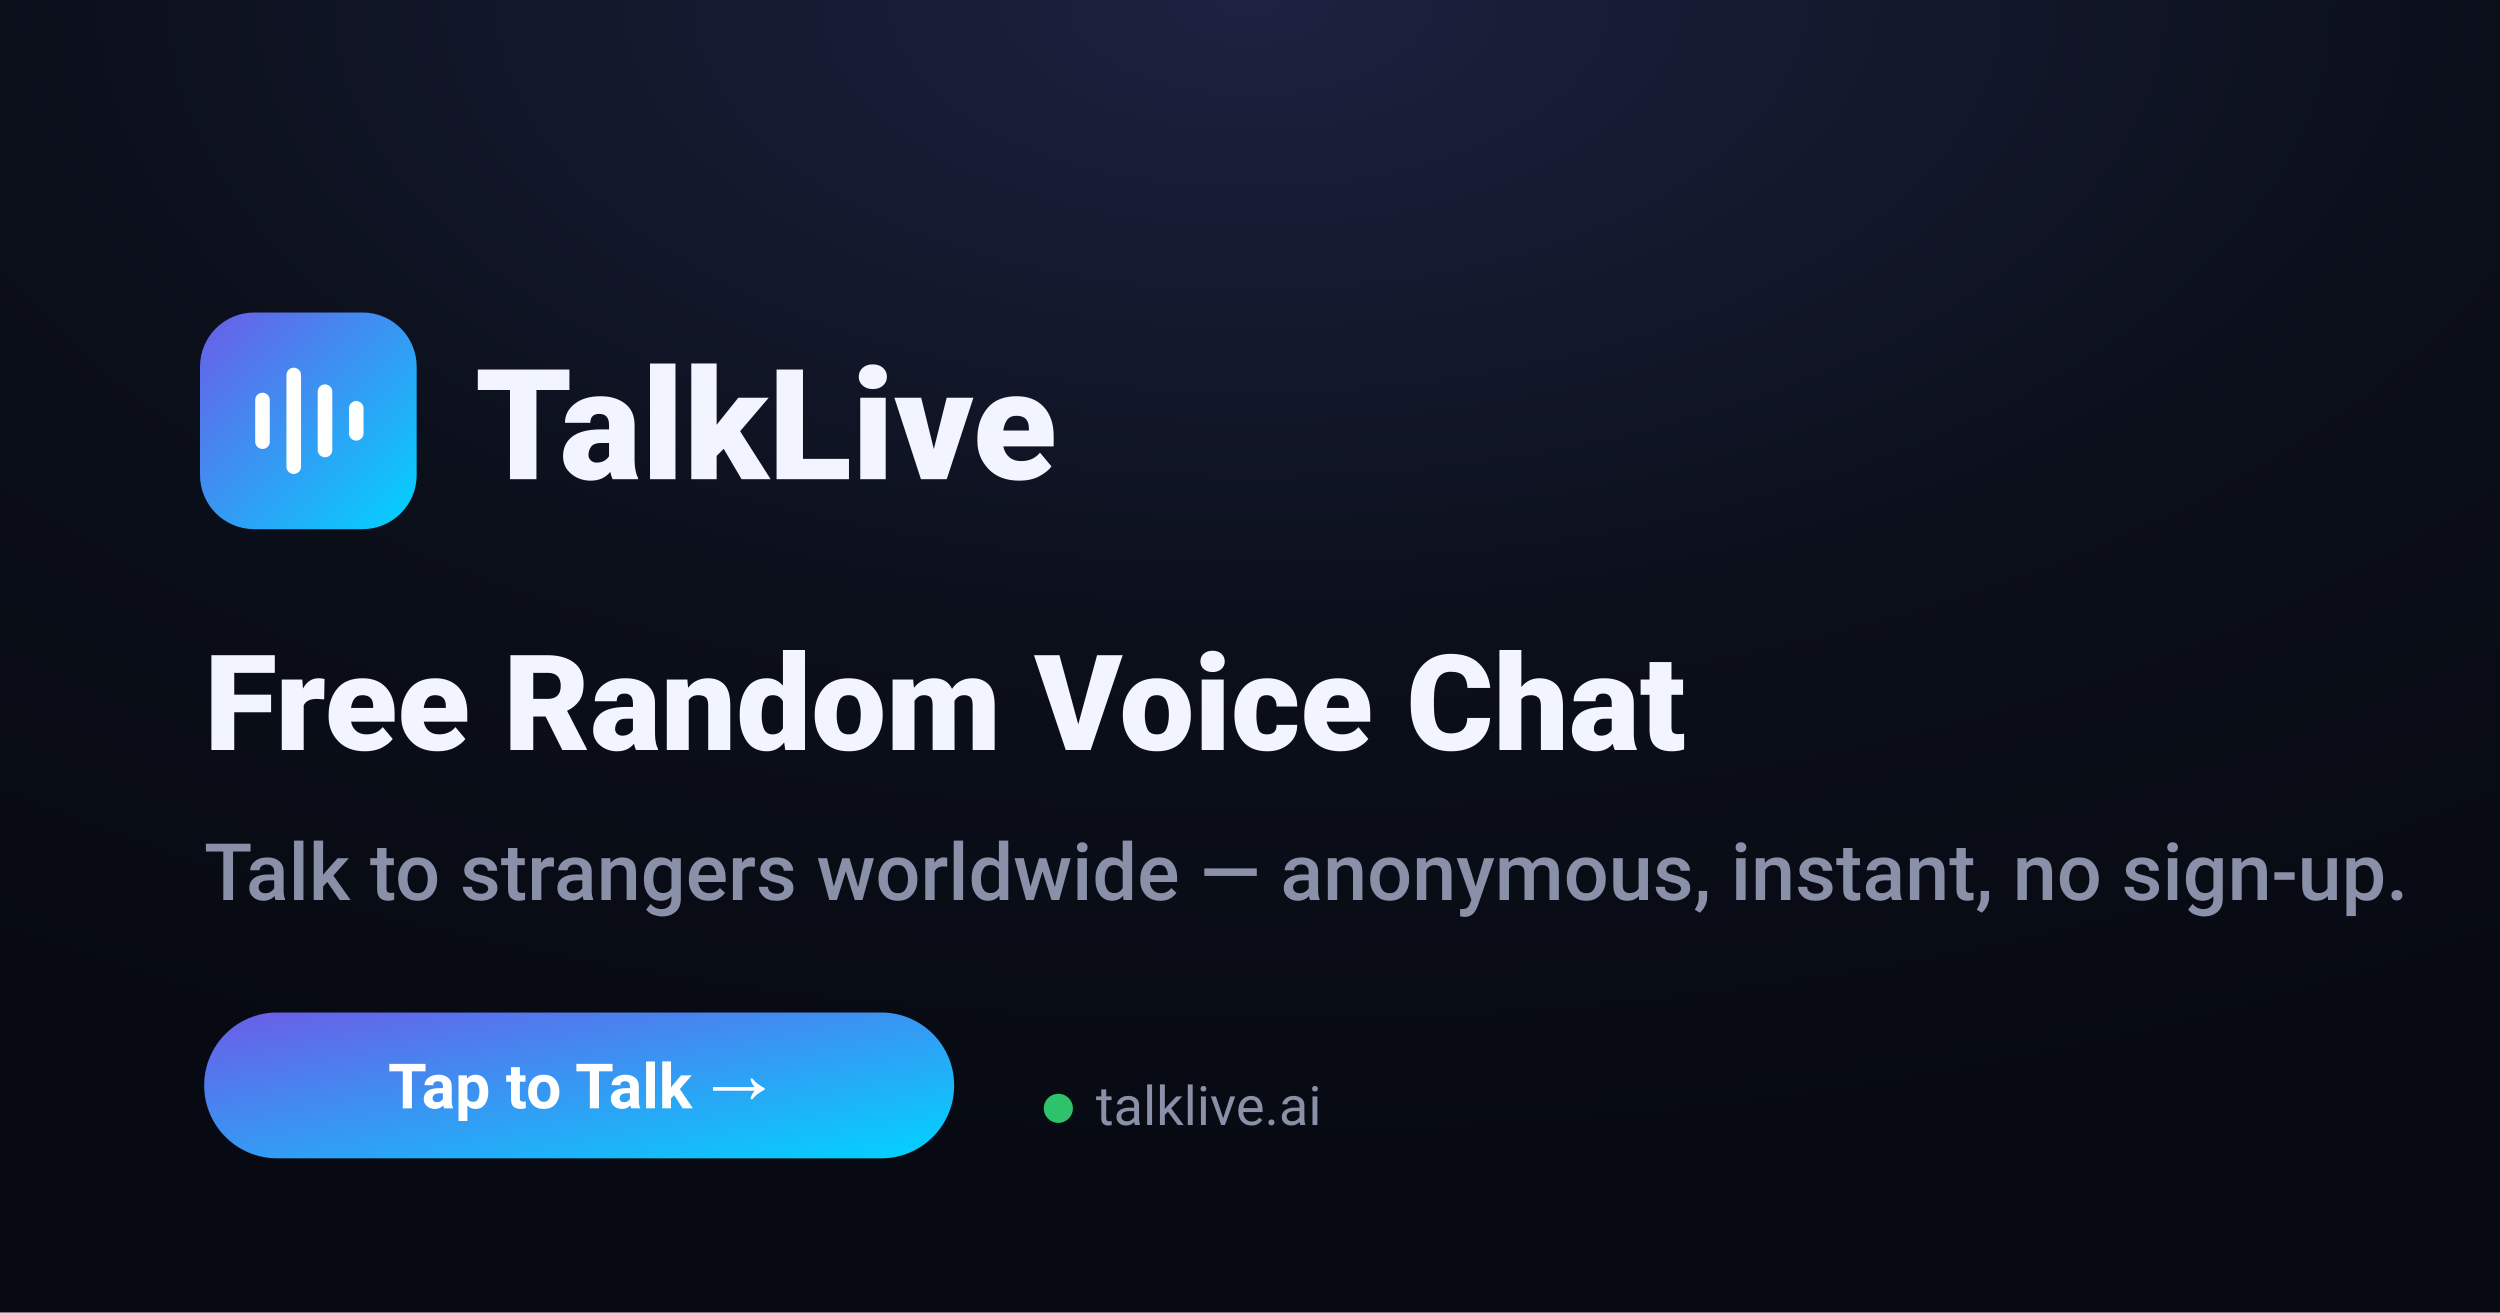
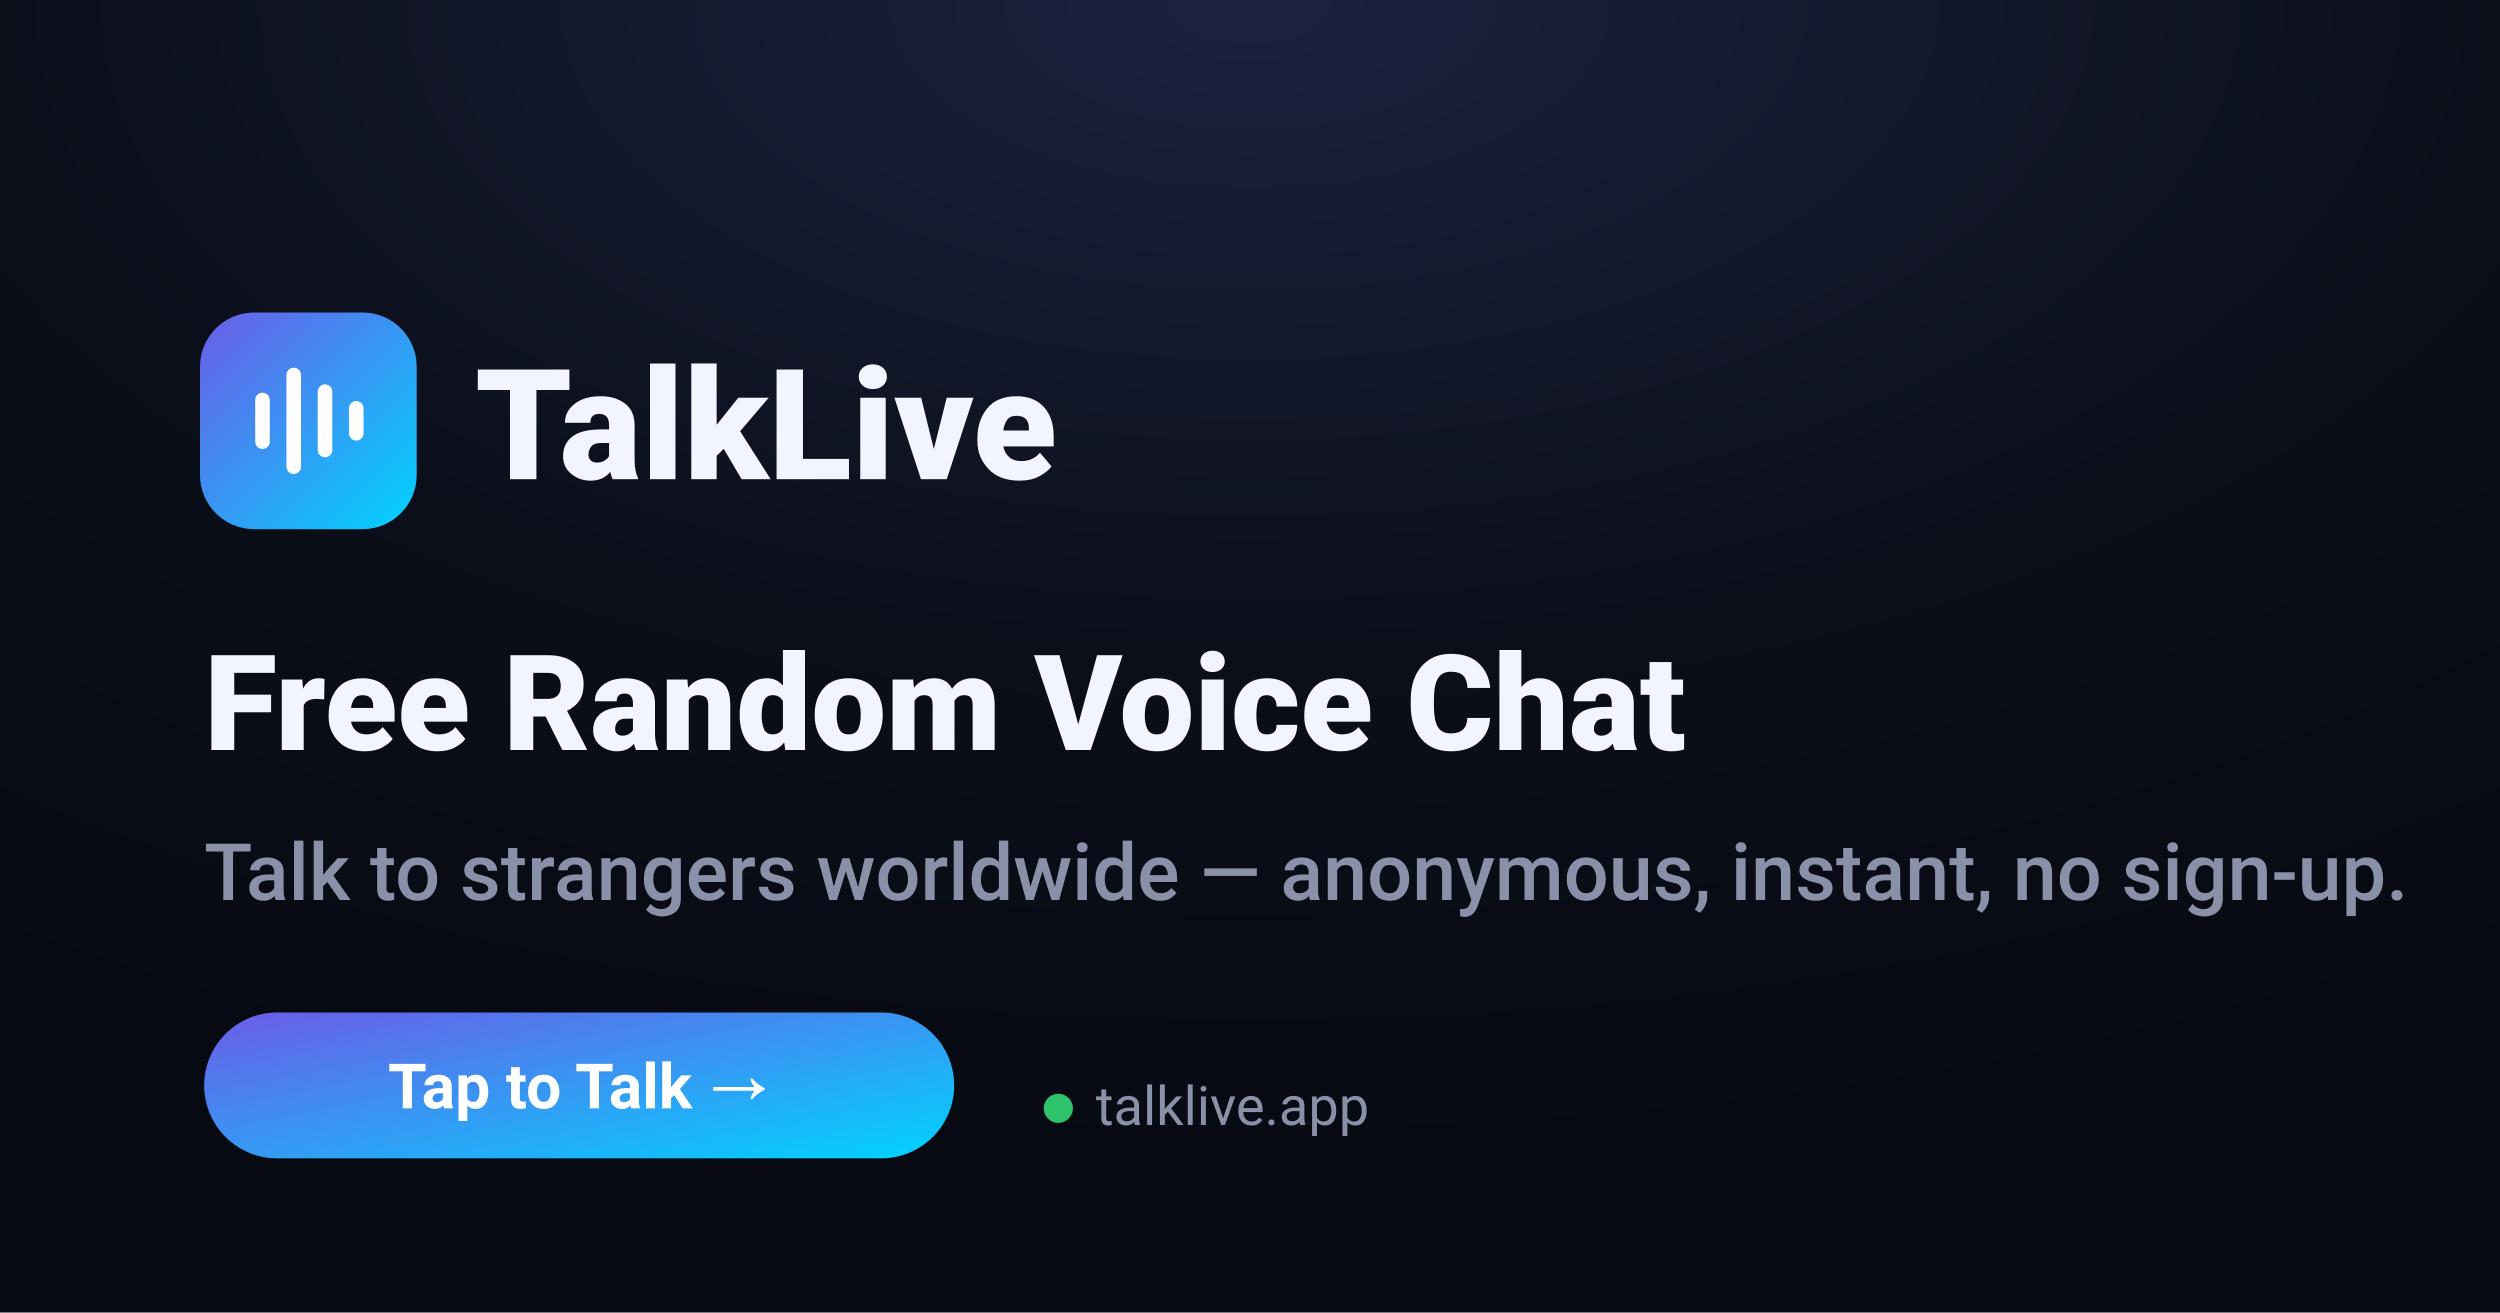
<svg xmlns="http://www.w3.org/2000/svg" width="1200" height="630" viewBox="0 0 1200 630" role="img" aria-label="TalkLive — Free Random Voice Chat">
  <defs>
    <radialGradient id="bg" cx="50%" cy="0%" r="90%">
      <stop offset="0" stop-color="#1c2240" />
      <stop offset="55%" stop-color="#0b0f1a" />
      <stop offset="100%" stop-color="#070a12" />
    </radialGradient>
    <linearGradient id="brand" x1="0" y1="0" x2="1" y2="1">
      <stop offset="0" stop-color="#6c5ce7" />
      <stop offset="1" stop-color="#00d4ff" />
    </linearGradient>
  </defs>
  <rect width="1200" height="630" fill="url(#bg)" />
  <g transform="translate(96,150)">
    <rect width="104" height="104" rx="26" fill="url(#brand)" />
    <g fill="none" stroke="#ffffff" stroke-width="7" stroke-linecap="round">
      <line x1="30" y1="42" x2="30" y2="62" />
      <line x1="45" y1="30" x2="45" y2="74" />
      <line x1="60" y1="38" x2="60" y2="66" />
      <line x1="75" y1="46" x2="75" y2="58" />
    </g>
  </g>
  <text x="228" y="230" font-family="Segoe UI, Roboto, Helvetica, Arial, sans-serif" font-size="74" font-weight="800" fill="#f2f4ff">TalkLive</text>
  <text x="98" y="360" font-family="Segoe UI, Roboto, Helvetica, Arial, sans-serif" font-size="64" font-weight="800" fill="#f2f4ff">Free Random Voice Chat</text>
  <text x="98" y="432" font-family="Segoe UI, Roboto, Helvetica, Arial, sans-serif" font-size="38" font-weight="500" fill="#8a90a8">Talk to strangers worldwide — anonymous, instant, no sign-up.</text>
  <g transform="translate(98,486)">
    <rect width="360" height="70" rx="35" fill="url(#brand)" />
    <text x="180" y="46" text-anchor="middle" font-family="Segoe UI, Roboto, Helvetica, Arial, sans-serif" font-size="30" font-weight="700" fill="#ffffff">Tap to Talk →</text>
  </g>
  <g transform="translate(498,502)" font-family="Segoe UI, Roboto, Helvetica, Arial, sans-serif" font-size="26" fill="#8a90a8">
    <circle cx="10" cy="30" r="7" fill="#2ec26a" />
-     <text x="28" y="38">talklive.ai</text>
+     <text x="28" y="38">talklive.app</text>
  </g>
  <g opacity="0.5" fill="none" stroke="url(#brand)" stroke-width="4" stroke-linecap="round">
    <line x1="900" y1="315" x2="900" y2="315" />
  </g>
  <g transform="translate(760,120)" fill="none" stroke="url(#brand)" stroke-width="8" stroke-linecap="round" opacity="0.9">
    <line x1="0" y1="200" x2="0" y2="220" />
    <line x1="30" y1="170" x2="30" y2="250" />
    <line x1="60" y1="140" x2="60" y2="280" />
    <line x1="90" y1="180" x2="90" y2="240" />
    <line x1="120" y1="110" x2="120" y2="310" />
    <line x1="150" y1="160" x2="150" y2="260" />
    <line x1="180" y1="80" x2="180" y2="340" />
    <line x1="210" y1="150" x2="210" y2="270" />
    <line x1="240" y1="120" x2="240" y2="300" />
    <line x1="270" y1="170" x2="270" y2="250" />
    <line x1="300" y1="190" x2="300" y2="230" />
  </g>
</svg>
